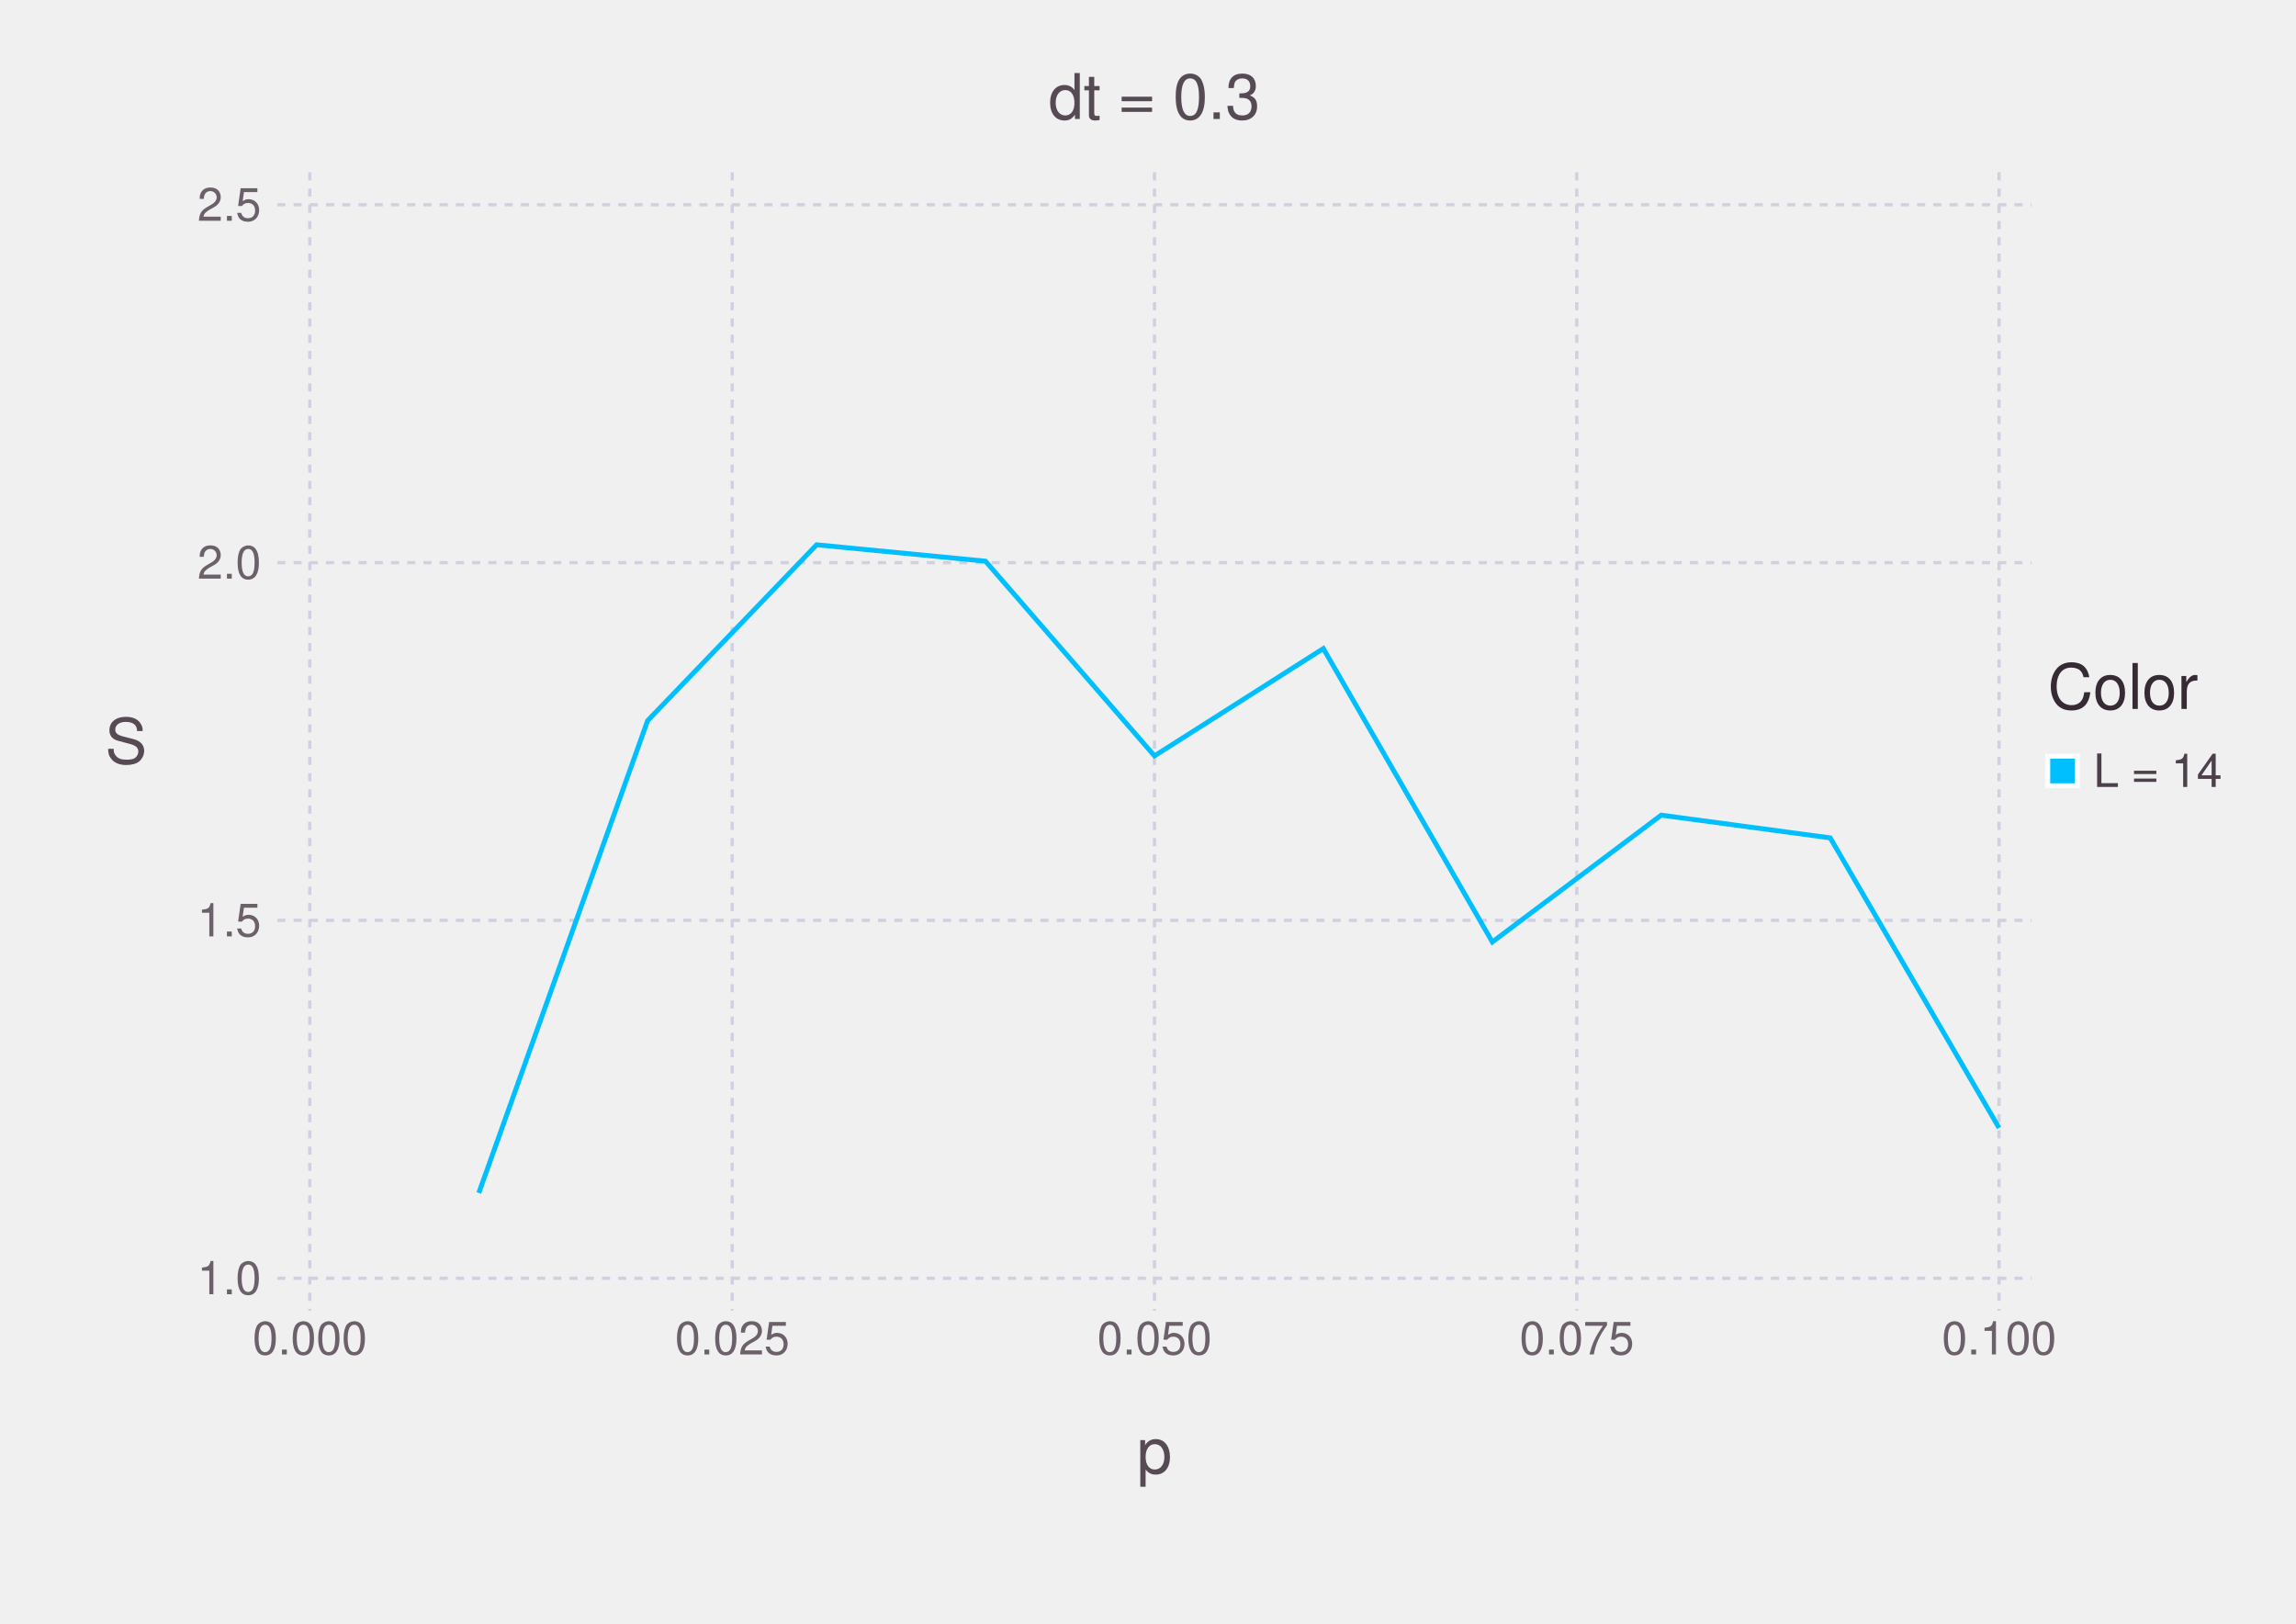
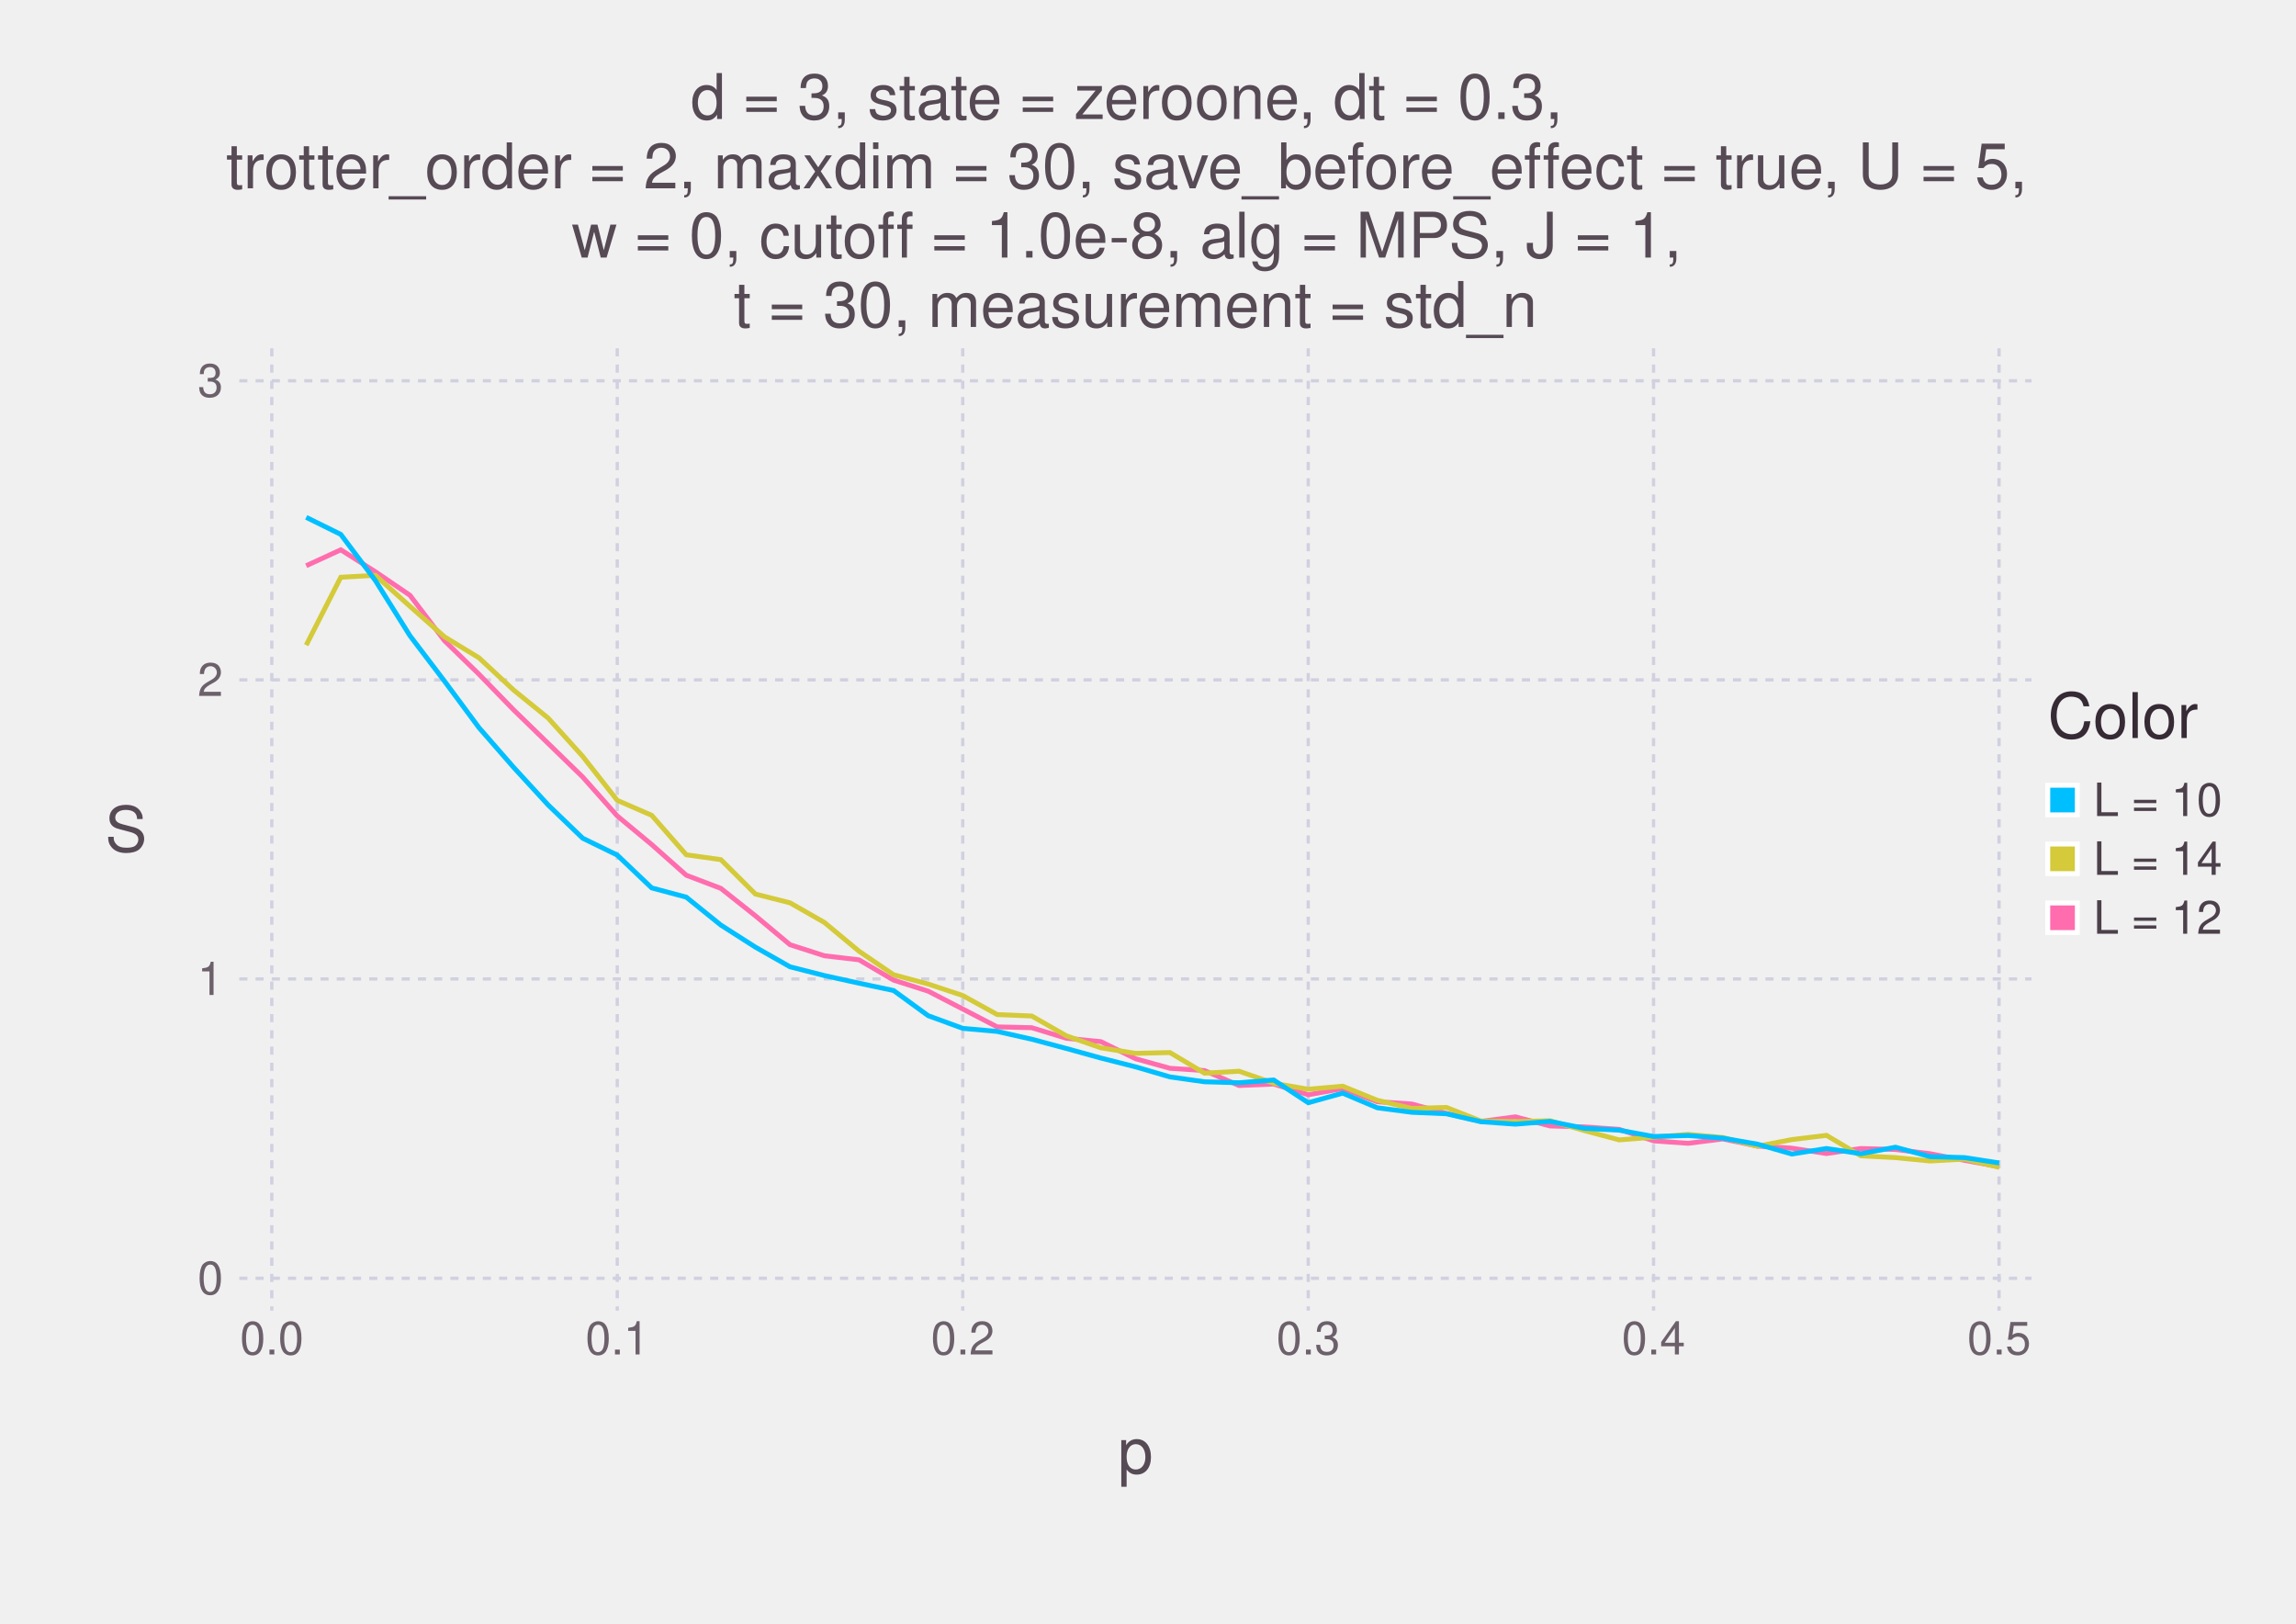
<svg xmlns="http://www.w3.org/2000/svg" version="1.2" width="141.42mm" height="100mm" viewBox="0 0 141.42 100" stroke="none" fill="#000000" stroke-width="0.3" font-size="3.88">
  <defs>
    <marker id="arrow" markerWidth="15" markerHeight="7" refX="5" refY="3.5" orient="auto" markerUnits="strokeWidth">
      <path d="M0,0 L15,3.5 L0,7 z" stroke="context-stroke" fill="context-stroke" />
    </marker>
  </defs>
-   <g class="plotroot xscalable yscalable" id="img-c609c7d3-1">
-     <g font-size="3.88" font-family="'PT Sans','Helvetica Neue','Helvetica',sans-serif" fill="#564A55" stroke="#000000" stroke-opacity="0.000" id="img-c609c7d3-2">
-       <g transform="translate(71.11,88.39)">
+   <g class="plotroot xscalable yscalable" id="img-1147f0a4-1">
+     <g font-size="3.88" font-family="'PT Sans','Helvetica Neue','Helvetica',sans-serif" fill="#564A55" stroke="#000000" stroke-opacity="0.000" id="img-1147f0a4-2">
+       <g transform="translate(69.94,88.39)">
        <g class="primitive">
          <text text-anchor="middle" dy="0.6em">p</text>
        </g>
      </g>
    </g>
-     <g class="guide xlabels" font-size="2.82" font-family="'PT Sans Caption','Helvetica Neue','Helvetica',sans-serif" fill="#6C606B" id="img-c609c7d3-3">
-       <g transform="translate(19.08,81.72)">
+     <g class="guide xlabels" font-size="2.82" font-family="'PT Sans Caption','Helvetica Neue','Helvetica',sans-serif" fill="#6C606B" id="img-1147f0a4-3">
+       <g transform="translate(16.74,81.72)">
        <g class="primitive">
-           <text text-anchor="middle" dy="0.6em">0.000</text>
+           <text text-anchor="middle" dy="0.6em">0.0</text>
        </g>
      </g>
-       <g transform="translate(45.1,81.72)">
+       <g transform="translate(38.02,81.72)">
        <g class="primitive">
-           <text text-anchor="middle" dy="0.6em">0.025</text>
+           <text text-anchor="middle" dy="0.6em">0.1</text>
        </g>
      </g>
-       <g transform="translate(71.11,81.72)">
+       <g transform="translate(59.3,81.72)">
        <g class="primitive">
-           <text text-anchor="middle" dy="0.6em">0.050</text>
+           <text text-anchor="middle" dy="0.6em">0.2</text>
        </g>
      </g>
-       <g transform="translate(97.12,81.72)">
+       <g transform="translate(80.58,81.72)">
        <g class="primitive">
-           <text text-anchor="middle" dy="0.6em">0.075</text>
+           <text text-anchor="middle" dy="0.6em">0.3</text>
+         </g>
+       </g>
+       <g transform="translate(101.85,81.72)">
+         <g class="primitive">
+           <text text-anchor="middle" dy="0.6em">0.4</text>
        </g>
      </g>
      <g transform="translate(123.13,81.72)">
        <g class="primitive">
-           <text text-anchor="middle" dy="0.6em">0.100</text>
+           <text text-anchor="middle" dy="0.6em">0.5</text>
        </g>
      </g>
    </g>
-     <g class="guide colorkey" id="img-c609c7d3-4">
-       <g class="color_L_=_14" id="img-c609c7d3-5">
-         <g fill="#4C404B" font-size="2.82" font-family="'PT Sans','Helvetica Neue','Helvetica',sans-serif" id="img-c609c7d3-6">
-           <g transform="translate(128.95,47.48)" id="img-c609c7d3-7">
-             <g class="primitive">
-               <text dy="0.35em">L = 14</text>
-             </g>
+     <g class="guide colorkey" id="img-1147f0a4-4">
+       <g fill="#4C404B" font-size="2.82" font-family="'PT Sans','Helvetica Neue','Helvetica',sans-serif" id="img-1147f0a4-5">
+         <g transform="translate(128.95,49.27)" id="img-1147f0a4-6" class="color_L_=_10">
+           <g class="primitive">
+             <text dy="0.35em">L = 10</text>
          </g>
        </g>
-         <g fill-opacity="1" fill="#00BFFF" stroke="#FFFFFF" id="img-c609c7d3-8">
-           <g transform="translate(127.04,47.48)" id="img-c609c7d3-9">
-             <path d="M-0.91,-0.91 L0.91,-0.91 0.91,0.91 -0.91,0.91  z" class="primitive" />
+         <g transform="translate(128.95,52.89)" id="img-1147f0a4-7" class="color_L_=_14">
+           <g class="primitive">
+             <text dy="0.35em">L = 14</text>
+           </g>
+         </g>
+         <g transform="translate(128.95,56.52)" id="img-1147f0a4-8" class="color_L_=_12">
+           <g class="primitive">
+             <text dy="0.35em">L = 12</text>
          </g>
        </g>
      </g>
-       <g fill="#362A35" font-size="3.88" font-family="'PT Sans','Helvetica Neue','Helvetica',sans-serif" stroke="#000000" stroke-opacity="0.000" id="img-c609c7d3-10">
-         <g transform="translate(126.13,43.66)" id="img-c609c7d3-11">
+       <g fill-opacity="1" id="img-1147f0a4-9">
+         <g transform="translate(127.04,49.27)" id="img-1147f0a4-10" fill="#00BFFF" class="color_L_=_10" stroke="#FFFFFF">
+           <path d="M-0.91,-0.91 L0.91,-0.91 0.91,0.91 -0.91,0.91  z" class="primitive" />
+         </g>
+         <g transform="translate(127.04,52.89)" id="img-1147f0a4-11" fill="#D4CA3A" class="color_L_=_14" stroke="#FFFFFF">
+           <path d="M-0.91,-0.91 L0.91,-0.91 0.91,0.91 -0.91,0.91  z" class="primitive" />
+         </g>
+         <g transform="translate(127.04,56.52)" id="img-1147f0a4-12" fill="#FF6DAE" class="color_L_=_12" stroke="#FFFFFF">
+           <path d="M-0.91,-0.91 L0.91,-0.91 0.91,0.91 -0.91,0.91  z" class="primitive" />
+         </g>
+       </g>
+       <g fill="#362A35" font-size="3.88" font-family="'PT Sans','Helvetica Neue','Helvetica',sans-serif" stroke="#000000" stroke-opacity="0.000" id="img-1147f0a4-13">
+         <g transform="translate(126.13,45.45)" id="img-1147f0a4-14">
          <g class="primitive">
            <text dy="-0em">Color</text>
          </g>
        </g>
      </g>
    </g>
-     <g clip-path="url(#img-c609c7d3-12)">
-       <g id="img-c609c7d3-13">
-         <g pointer-events="visible" stroke-width="0.3" fill="#000000" fill-opacity="0.000" stroke="#000000" stroke-opacity="0.000" class="guide background" id="img-c609c7d3-14">
-           <g transform="translate(71.11,45.66)" id="img-c609c7d3-15">
-             <path d="M-54.03,-35.05 L54.03,-35.05 54.03,35.05 -54.03,35.05  z" class="primitive" />
+     <g clip-path="url(#img-1147f0a4-15)">
+       <g id="img-1147f0a4-16">
+         <g pointer-events="visible" stroke-width="0.3" fill="#000000" fill-opacity="0.000" stroke="#000000" stroke-opacity="0.000" class="guide background" id="img-1147f0a4-17">
+           <g transform="translate(69.94,51.08)" id="img-1147f0a4-18">
+             <path d="M-55.2,-29.63 L55.2,-29.63 55.2,29.63 -55.2,29.63  z" class="primitive" />
          </g>
        </g>
-         <g class="guide ygridlines xfixed" stroke-dasharray="0.5,0.5" stroke-width="0.2" stroke="#D0D0E0" id="img-c609c7d3-16">
-           <g transform="translate(71.11,78.72)" id="img-c609c7d3-17">
-             <path fill="none" d="M-54.03,0 L54.03,0 " class="primitive" />
+         <g class="guide ygridlines xfixed" stroke-dasharray="0.5,0.5" stroke-width="0.2" stroke="#D0D0E0" id="img-1147f0a4-19">
+           <g transform="translate(69.94,78.72)" id="img-1147f0a4-20">
+             <path fill="none" d="M-55.2,0 L55.2,0 " class="primitive" />
          </g>
-           <g transform="translate(71.11,56.68)" id="img-c609c7d3-18">
-             <path fill="none" d="M-54.03,0 L54.03,0 " class="primitive" />
+           <g transform="translate(69.94,60.29)" id="img-1147f0a4-21">
+             <path fill="none" d="M-55.2,0 L55.2,0 " class="primitive" />
          </g>
-           <g transform="translate(71.11,34.65)" id="img-c609c7d3-19">
-             <path fill="none" d="M-54.03,0 L54.03,0 " class="primitive" />
+           <g transform="translate(69.94,41.87)" id="img-1147f0a4-22">
+             <path fill="none" d="M-55.2,0 L55.2,0 " class="primitive" />
          </g>
-           <g transform="translate(71.11,12.61)" id="img-c609c7d3-20">
-             <path fill="none" d="M-54.03,0 L54.03,0 " class="primitive" />
+           <g transform="translate(69.94,23.45)" id="img-1147f0a4-23">
+             <path fill="none" d="M-55.2,0 L55.2,0 " class="primitive" />
          </g>
        </g>
-         <g class="guide xgridlines yfixed" stroke-dasharray="0.5,0.5" stroke-width="0.2" stroke="#D0D0E0" id="img-c609c7d3-21">
-           <g transform="translate(19.08,45.66)" id="img-c609c7d3-22">
-             <path fill="none" d="M0,-35.05 L0,35.05 " class="primitive" />
+         <g class="guide xgridlines yfixed" stroke-dasharray="0.5,0.5" stroke-width="0.2" stroke="#D0D0E0" id="img-1147f0a4-24">
+           <g transform="translate(16.74,51.08)" id="img-1147f0a4-25">
+             <path fill="none" d="M0,-29.63 L0,29.63 " class="primitive" />
          </g>
-           <g transform="translate(45.1,45.66)" id="img-c609c7d3-23">
-             <path fill="none" d="M0,-35.05 L0,35.05 " class="primitive" />
+           <g transform="translate(38.02,51.08)" id="img-1147f0a4-26">
+             <path fill="none" d="M0,-29.63 L0,29.63 " class="primitive" />
          </g>
-           <g transform="translate(71.11,45.66)" id="img-c609c7d3-24">
-             <path fill="none" d="M0,-35.05 L0,35.05 " class="primitive" />
+           <g transform="translate(59.3,51.08)" id="img-1147f0a4-27">
+             <path fill="none" d="M0,-29.63 L0,29.63 " class="primitive" />
          </g>
-           <g transform="translate(97.12,45.66)" id="img-c609c7d3-25">
-             <path fill="none" d="M0,-35.05 L0,35.05 " class="primitive" />
+           <g transform="translate(80.58,51.08)" id="img-1147f0a4-28">
+             <path fill="none" d="M0,-29.63 L0,29.63 " class="primitive" />
          </g>
-           <g transform="translate(123.13,45.66)" id="img-c609c7d3-26">
-             <path fill="none" d="M0,-35.05 L0,35.05 " class="primitive" />
+           <g transform="translate(101.85,51.08)" id="img-1147f0a4-29">
+             <path fill="none" d="M0,-29.63 L0,29.63 " class="primitive" />
+           </g>
+           <g transform="translate(123.13,51.08)" id="img-1147f0a4-30">
+             <path fill="none" d="M0,-29.63 L0,29.63 " class="primitive" />
          </g>
        </g>
-         <g class="plotpanel" id="img-c609c7d3-27">
-           <g stroke-width="0.3" fill="#000000" fill-opacity="0.000" class="geometry" id="img-c609c7d3-28">
-             <g class="color_L_=_14" stroke-dasharray="none" stroke="#00BFFF" id="img-c609c7d3-29">
-               <g transform="translate(76.31,50.17)" id="img-c609c7d3-30">
-                 <path fill="none" d="M-46.82,23.3 L-36.42,-5.79 -26.01,-16.62 -15.61,-15.61 -5.2,-3.62 5.2,-10.23 15.61,7.84 26.01,0.03 36.42,1.43 46.82,19.29 " class="primitive" />
+         <g class="plotpanel" id="img-1147f0a4-31">
+           <g stroke-width="0.3" fill="#000000" fill-opacity="0.000" class="geometry" id="img-1147f0a4-32">
+             <g class="color_L_=_12" stroke-dasharray="none" stroke="#FF6DAE" id="img-1147f0a4-33">
+               <g transform="translate(71,60.7)" id="img-1147f0a4-34">
+                 <path fill="none" d="M-52.14,-25.86 L-50.01,-26.84 -47.88,-25.49 -45.75,-24.04 -43.62,-21.24 -41.5,-19.18 -39.37,-16.99 -37.24,-14.92 -35.11,-12.85 -32.98,-10.45 -30.86,-8.69 -28.73,-6.8 -26.6,-5.99 -24.47,-4.3 -22.34,-2.52 -20.22,-1.84 -18.09,-1.59 -15.96,-0.34 -13.83,0.34 -11.7,1.44 -9.58,2.54 -7.45,2.59 -5.32,3.24 -3.19,3.45 -1.06,4.5 1.06,5.09 3.19,5.23 5.32,6.15 7.45,6.06 9.58,6.72 11.7,6.34 13.83,7.15 15.96,7.29 18.09,7.87 20.22,8.36 22.34,8.08 24.47,8.64 26.6,8.7 28.73,8.85 30.86,9.56 32.98,9.71 35.11,9.44 37.24,9.88 39.37,10.01 41.5,10.34 43.62,10.03 45.75,10.09 47.88,10.35 50.01,10.76 52.14,11.15 " class="primitive" />
+               </g>
+             </g>
+           </g>
+           <g stroke-width="0.3" fill="#000000" fill-opacity="0.000" class="geometry" id="img-1147f0a4-35">
+             <g class="color_L_=_14" stroke-dasharray="none" stroke="#D4CA3A" id="img-1147f0a4-36">
+               <g transform="translate(71,60.38)" id="img-1147f0a4-37">
+                 <path fill="none" d="M-52.14,-20.65 L-50.01,-24.83 -47.88,-24.95 -45.75,-23.04 -43.62,-21.16 -41.5,-19.87 -39.37,-17.89 -37.24,-16.16 -35.11,-13.8 -32.98,-11.09 -30.86,-10.17 -28.73,-7.74 -26.6,-7.44 -24.47,-5.32 -22.34,-4.78 -20.22,-3.57 -18.09,-1.8 -15.96,-0.35 -13.83,0.22 -11.7,0.93 -9.58,2.1 -7.45,2.19 -5.32,3.41 -3.19,4.15 -1.06,4.49 1.06,4.44 3.19,5.71 5.32,5.59 7.45,6.33 9.58,6.7 11.7,6.51 13.83,7.38 15.96,7.88 18.09,7.82 20.22,8.66 22.34,8.69 24.47,8.64 26.6,9.25 28.73,9.82 30.86,9.65 32.98,9.48 35.11,9.67 37.24,10.21 39.37,9.8 41.5,9.54 43.62,10.8 45.75,10.91 47.88,11.12 50.01,11 52.14,11.51 " class="primitive" />
+               </g>
+             </g>
+           </g>
+           <g stroke-width="0.3" fill="#000000" fill-opacity="0.000" class="geometry" id="img-1147f0a4-38">
+             <g class="color_L_=_10" stroke-dasharray="none" stroke="#00BFFF" id="img-1147f0a4-39">
+               <g transform="translate(71,61.48)" id="img-1147f0a4-40">
+                 <path fill="none" d="M-52.14,-29.62 L-50.01,-28.57 -47.88,-25.73 -45.75,-22.33 -43.62,-19.53 -41.5,-16.67 -39.37,-14.23 -37.24,-11.91 -35.11,-9.86 -32.98,-8.82 -30.86,-6.8 -28.73,-6.23 -26.6,-4.51 -24.47,-3.15 -22.34,-1.94 -20.22,-1.4 -18.09,-0.93 -15.96,-0.48 -13.83,1.07 -11.7,1.85 -9.58,2.04 -7.45,2.52 -5.32,3.09 -3.19,3.68 -1.06,4.22 1.06,4.84 3.19,5.14 5.32,5.2 7.45,5.03 9.58,6.43 11.7,5.84 13.83,6.74 15.96,7.02 18.09,7.11 20.22,7.6 22.34,7.75 24.47,7.58 26.6,8.01 28.73,8.12 30.86,8.51 32.98,8.45 35.11,8.61 37.24,8.98 39.37,9.59 41.5,9.25 43.62,9.57 45.75,9.17 47.88,9.75 50.01,9.81 52.14,10.14 " class="primitive" />
              </g>
            </g>
          </g>
        </g>
      </g>
    </g>
-     <g class="guide ylabels" font-size="2.82" font-family="'PT Sans Caption','Helvetica Neue','Helvetica',sans-serif" fill="#6C606B" id="img-c609c7d3-31">
-       <g transform="translate(16.08,78.72)" id="img-c609c7d3-32">
+     <g class="guide ylabels" font-size="2.82" font-family="'PT Sans Caption','Helvetica Neue','Helvetica',sans-serif" fill="#6C606B" id="img-1147f0a4-41">
+       <g transform="translate(13.74,78.72)" id="img-1147f0a4-42">
        <g class="primitive">
-           <text text-anchor="end" dy="0.35em">1.0</text>
+           <text text-anchor="end" dy="0.35em">0</text>
        </g>
      </g>
-       <g transform="translate(16.08,56.68)" id="img-c609c7d3-33">
+       <g transform="translate(13.74,60.29)" id="img-1147f0a4-43">
        <g class="primitive">
-           <text text-anchor="end" dy="0.35em">1.5</text>
+           <text text-anchor="end" dy="0.35em">1</text>
        </g>
      </g>
-       <g transform="translate(16.08,34.65)" id="img-c609c7d3-34">
+       <g transform="translate(13.74,41.87)" id="img-1147f0a4-44">
        <g class="primitive">
-           <text text-anchor="end" dy="0.35em">2.0</text>
+           <text text-anchor="end" dy="0.35em">2</text>
        </g>
      </g>
-       <g transform="translate(16.08,12.61)" id="img-c609c7d3-35">
+       <g transform="translate(13.74,23.45)" id="img-1147f0a4-45">
        <g class="primitive">
-           <text text-anchor="end" dy="0.35em">2.5</text>
+           <text text-anchor="end" dy="0.35em">3</text>
        </g>
      </g>
    </g>
-     <g font-size="3.88" font-family="'PT Sans','Helvetica Neue','Helvetica',sans-serif" fill="#564A55" stroke="#000000" stroke-opacity="0.000" id="img-c609c7d3-36">
-       <g transform="translate(9.06,45.66)" id="img-c609c7d3-37">
+     <g font-size="3.88" font-family="'PT Sans','Helvetica Neue','Helvetica',sans-serif" fill="#564A55" stroke="#000000" stroke-opacity="0.000" id="img-1147f0a4-46">
+       <g transform="translate(9.06,51.08)" id="img-1147f0a4-47">
        <g class="primitive">
          <text text-anchor="end" dy="0.35em">S</text>
        </g>
      </g>
    </g>
-     <g font-size="3.88" font-family="'PT Sans','Helvetica Neue','Helvetica',sans-serif" fill="#564A55" stroke="#000000" stroke-opacity="0.000" id="img-c609c7d3-38">
-       <g transform="translate(71.11,5)" id="img-c609c7d3-39">
+     <g font-size="3.88" font-family="'PT Sans','Helvetica Neue','Helvetica',sans-serif" fill="#564A55" stroke="#000000" stroke-opacity="0.000" id="img-1147f0a4-48">
+       <g transform="translate(69.94,5)" id="img-1147f0a4-49">
        <g class="primitive">
-           <text text-anchor="middle" dy="0.6em">dt = 0.3</text>
+           <text text-anchor="middle" dy="0.6em">d = 3, state = zeroone, dt = 0.3, <tspan x="0" dy="1.1em">trotter_order = 2, maxdim = 30, save_before_effect = true, U = 5, </tspan>
+             <tspan x="0" dy="1.1em">w = 0, cutoff = 1.0e-8, alg = MPS, J = 1, </tspan>
+             <tspan x="0" dy="1.1em">t = 30, measurement = std_n</tspan>
+           </text>
        </g>
      </g>
    </g>
  </g>
  <defs>
-     <clipPath id="img-c609c7d3-12">
-       <path d="M17.08,10.61 L125.13,10.61 125.13,80.72 17.08,80.72 " />
+     <clipPath id="img-1147f0a4-15">
+       <path d="M14.74,21.45 L125.13,21.45 125.13,80.72 14.74,80.72 " />
    </clipPath>
  </defs>
</svg>
